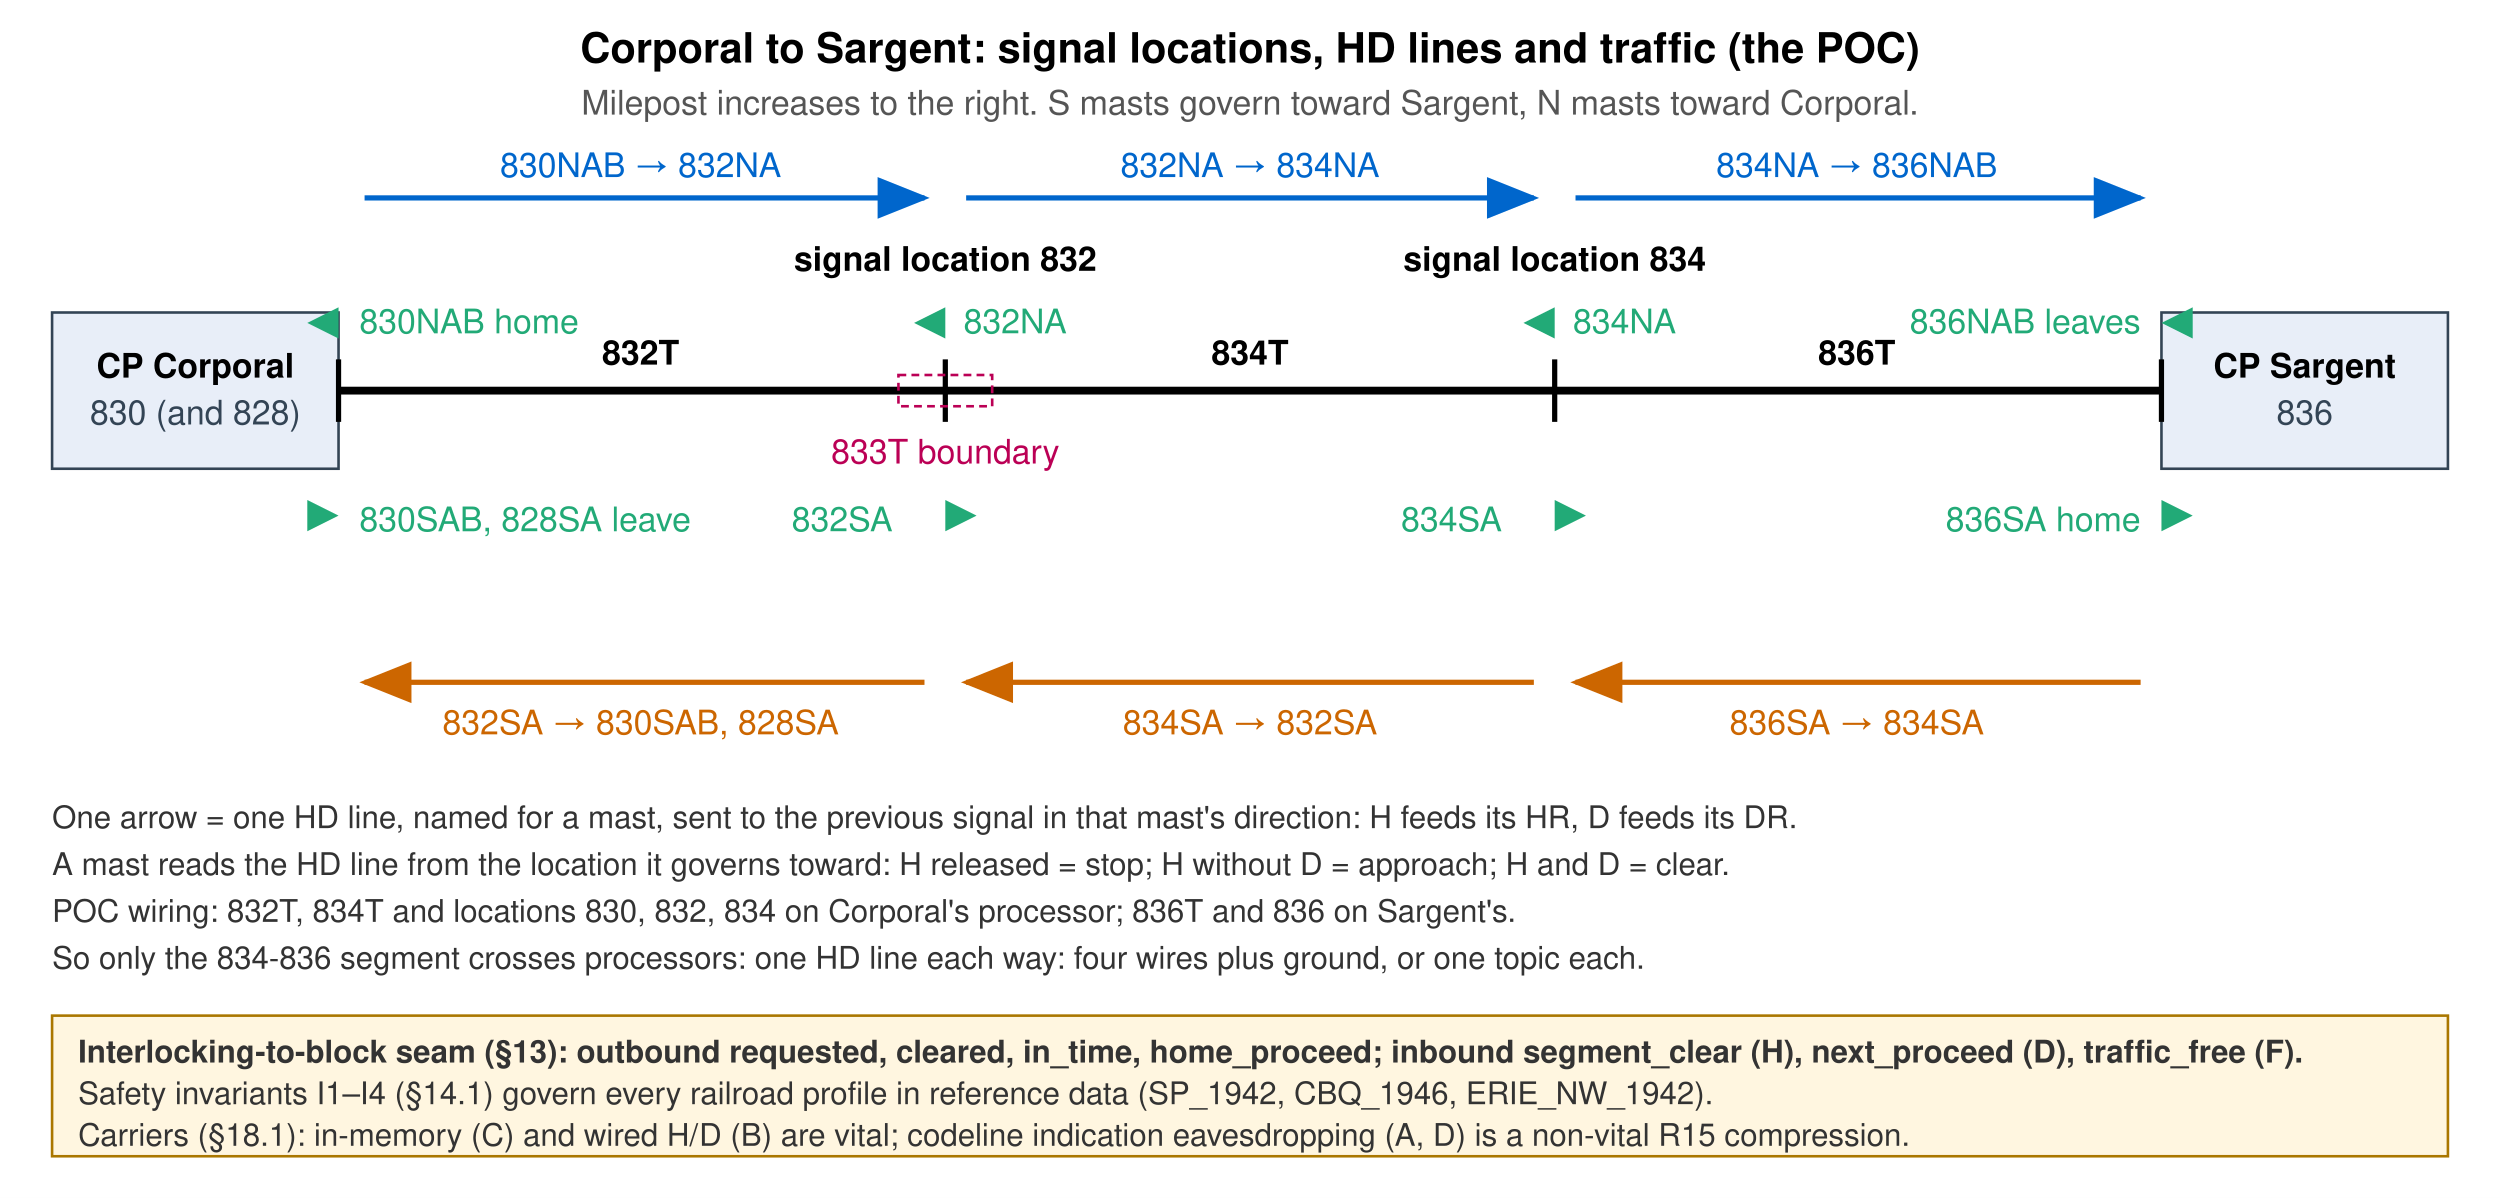
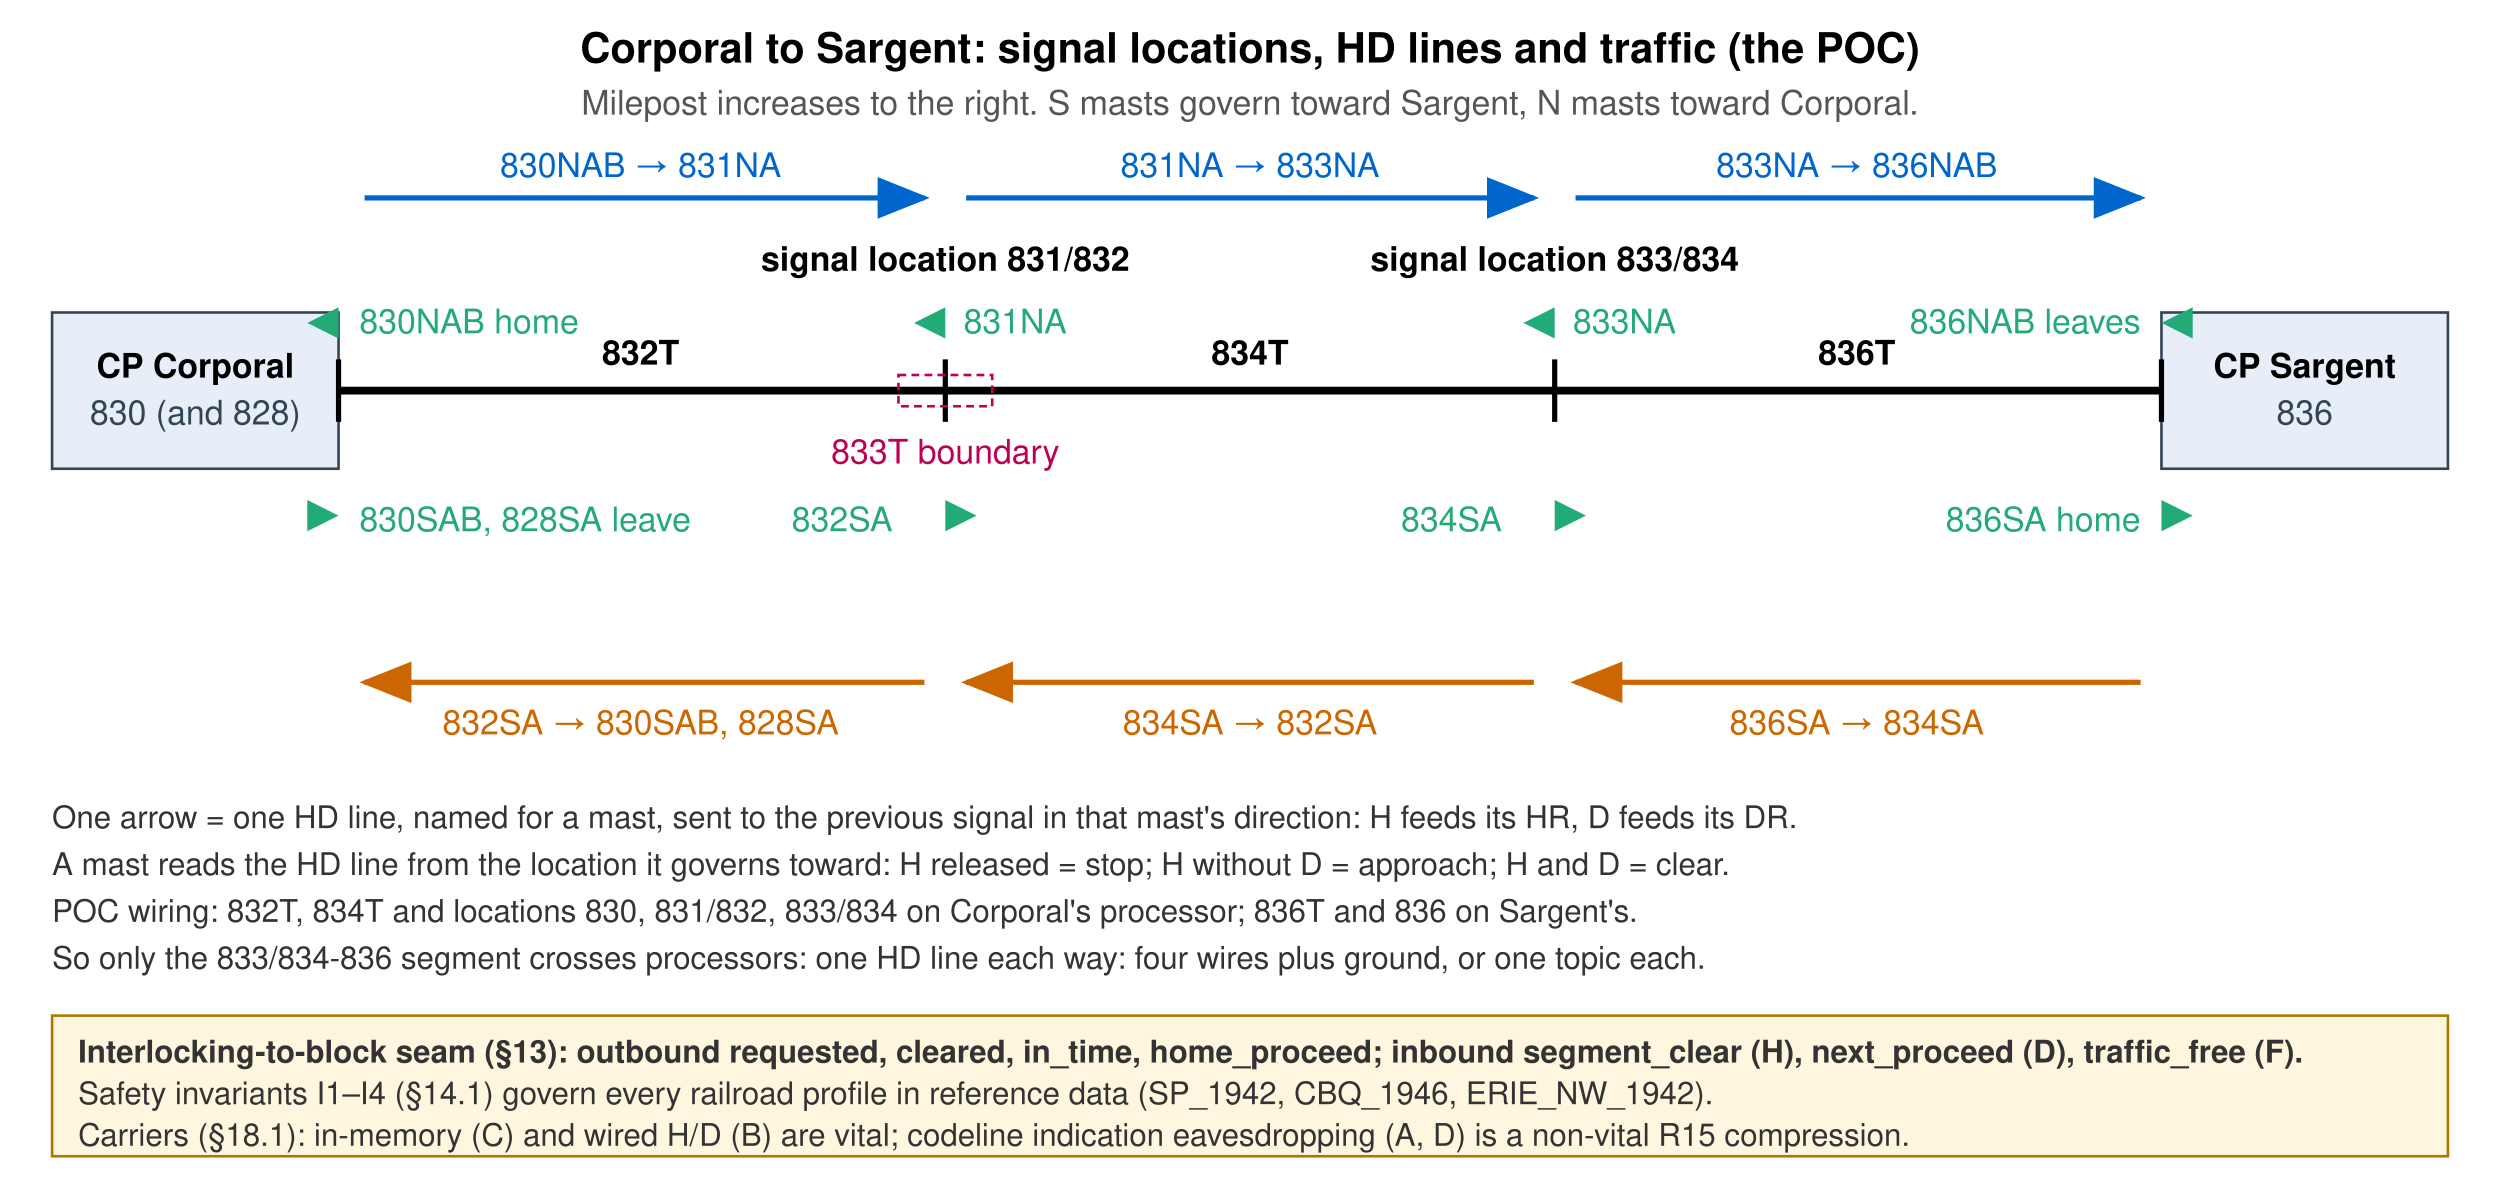
<svg xmlns="http://www.w3.org/2000/svg" viewBox="0 0 960 460" font-family="Helvetica, Arial, sans-serif" font-size="13">
  <rect width="960" height="460" fill="#ffffff" />
  <text x="480" y="24" text-anchor="middle" font-size="16" font-weight="bold">Corporal to Sargent: signal locations, HD lines and traffic (the POC)</text>
  <text x="480" y="44" text-anchor="middle" fill="#555">Milepost increases to the right. S masts govern toward Sargent, N masts toward Corporal.</text>
  <rect x="20" y="120" width="110" height="60" fill="#e8eef8" stroke="#345" />
  <text x="75" y="145" text-anchor="middle" font-weight="bold">CP Corporal</text>
  <text x="75" y="163" text-anchor="middle" fill="#345">830 (and 828)</text>
  <rect x="830" y="120" width="110" height="60" fill="#e8eef8" stroke="#345" />
  <text x="885" y="145" text-anchor="middle" font-weight="bold">CP Sargent</text>
  <text x="885" y="163" text-anchor="middle" fill="#345">836</text>
  <line x1="130" y1="150" x2="830" y2="150" stroke="#000" stroke-width="3" />
  <g stroke="#000" stroke-width="2">
    <line x1="130" y1="138" x2="130" y2="162" />
    <line x1="363" y1="138" x2="363" y2="162" />
    <line x1="597" y1="138" x2="597" y2="162" />
    <line x1="830" y1="138" x2="830" y2="162" />
  </g>
  <text x="246" y="140" text-anchor="middle" font-weight="bold">832T</text>
  <text x="480" y="140" text-anchor="middle" font-weight="bold">834T</text>
  <text x="713" y="140" text-anchor="middle" font-weight="bold">836T</text>
  <rect x="345" y="144" width="36" height="12" fill="none" stroke="#b05" stroke-dasharray="3,2" />
  <text x="363" y="178" text-anchor="middle" fill="#b05">833T boundary</text>
-   <text x="363" y="104" text-anchor="middle" font-weight="bold">signal location 832</text>
-   <text x="597" y="104" text-anchor="middle" font-weight="bold">signal location 834</text>
+   <text x="363" y="104" text-anchor="middle" font-weight="bold">signal location 831/832</text>
+   <text x="597" y="104" text-anchor="middle" font-weight="bold">signal location 833/834</text>
  <g fill="#2a7">
    <polygon points="363,118 351,124 363,130" />
    <polygon points="597,118 585,124 597,130" />
    <polygon points="130,118 118,124 130,130" />
    <polygon points="363,170 375,176 363,182" transform="translate(0,22)" />
    <polygon points="597,170 609,176 597,182" transform="translate(0,22)" />
    <polygon points="830,170 842,176 830,182" transform="translate(-0,22)" />
    <polygon points="830,118 818,124 830,130" transform="translate(12,0)" />
    <polygon points="130,170 142,176 130,182" transform="translate(-12,22)" />
  </g>
-   <text x="370" y="128" fill="#2a7">832NA</text>
-   <text x="604" y="128" fill="#2a7">834NA</text>
+   <text x="370" y="128" fill="#2a7">831NA</text>
+   <text x="604" y="128" fill="#2a7">833NA</text>
  <text x="304" y="204" fill="#2a7">832SA</text>
  <text x="538" y="204" fill="#2a7">834SA</text>
  <text x="138" y="128" fill="#2a7">830NAB home</text>
  <text x="822" y="204" fill="#2a7" text-anchor="end">836SA home</text>
  <text x="138" y="204" fill="#2a7">830SAB, 828SA leave</text>
  <text x="822" y="128" fill="#2a7" text-anchor="end">836NAB leaves</text>
  <defs>
    <marker id="ar" markerWidth="10" markerHeight="8" refX="9" refY="4" orient="auto">
      <path d="M0,0 L10,4 L0,8 z" fill="#c60" />
    </marker>
    <marker id="ab" markerWidth="10" markerHeight="8" refX="9" refY="4" orient="auto">
      <path d="M0,0 L10,4 L0,8 z" fill="#06c" />
    </marker>
  </defs>
  <g stroke="#c60" stroke-width="2" marker-end="url(#ar)">
    <line x1="355" y1="262" x2="140" y2="262" />
    <line x1="589" y1="262" x2="371" y2="262" />
    <line x1="822" y1="262" x2="605" y2="262" />
  </g>
  <g fill="#c60" text-anchor="middle">
    <text x="246" y="282">832SA → 830SAB, 828SA</text>
    <text x="480" y="282">834SA → 832SA</text>
    <text x="713" y="282">836SA → 834SA</text>
  </g>
  <g stroke="#06c" stroke-width="2" marker-end="url(#ab)">
    <line x1="140" y1="76" x2="355" y2="76" />
    <line x1="371" y1="76" x2="589" y2="76" />
    <line x1="605" y1="76" x2="822" y2="76" />
  </g>
  <g fill="#06c" text-anchor="middle">
-     <text x="246" y="68">830NAB → 832NA</text>
-     <text x="480" y="68">832NA → 834NA</text>
-     <text x="713" y="68">834NA → 836NAB</text>
+     <text x="246" y="68">830NAB → 831NA</text>
+     <text x="480" y="68">831NA → 833NA</text>
+     <text x="713" y="68">833NA → 836NAB</text>
  </g>
  <g font-size="12" fill="#333">
    <text x="20" y="318">One arrow = one HD line, named for a mast, sent to the previous signal in that mast's direction: H feeds its HR, D feeds its DR.</text>
    <text x="20" y="336">A mast reads the HD line from the location it governs toward: H released = stop; H without D = approach; H and D = clear.</text>
-     <text x="20" y="354">POC wiring: 832T, 834T and locations 830, 832, 834 on Corporal's processor; 836T and 836 on Sargent's.</text>
-     <text x="20" y="372">So only the 834-836 segment crosses processors: one HD line each way: four wires plus ground, or one topic each.</text>
+     <text x="20" y="354">POC wiring: 832T, 834T and locations 830, 831/832, 833/834 on Corporal's processor; 836T and 836 on Sargent's.</text>
+     <text x="20" y="372">So only the 833/834-836 segment crosses processors: one HD line each way: four wires plus ground, or one topic each.</text>
  </g>
  <rect x="20" y="390" width="920" height="54" fill="#fff6e0" stroke="#a70" />
  <g font-size="12" fill="#333">
    <text x="30" y="408" font-weight="bold">Interlocking-to-block seam (§13): outbound requested, cleared, in_time, home_proceed; inbound segment_clear (H), next_proceed (D), traffic_free (F).</text>
    <text x="30" y="424">Safety invariants I1–I4 (§14.1) govern every railroad profile in reference data (SP_1942, CBQ_1946, ERIE_NW_1942).</text>
    <text x="30" y="440">Carriers (§18.1): in-memory (C) and wired H/D (B) are vital; codeline indication eavesdropping (A, D) is a non-vital R15 compression.</text>
  </g>
</svg>
